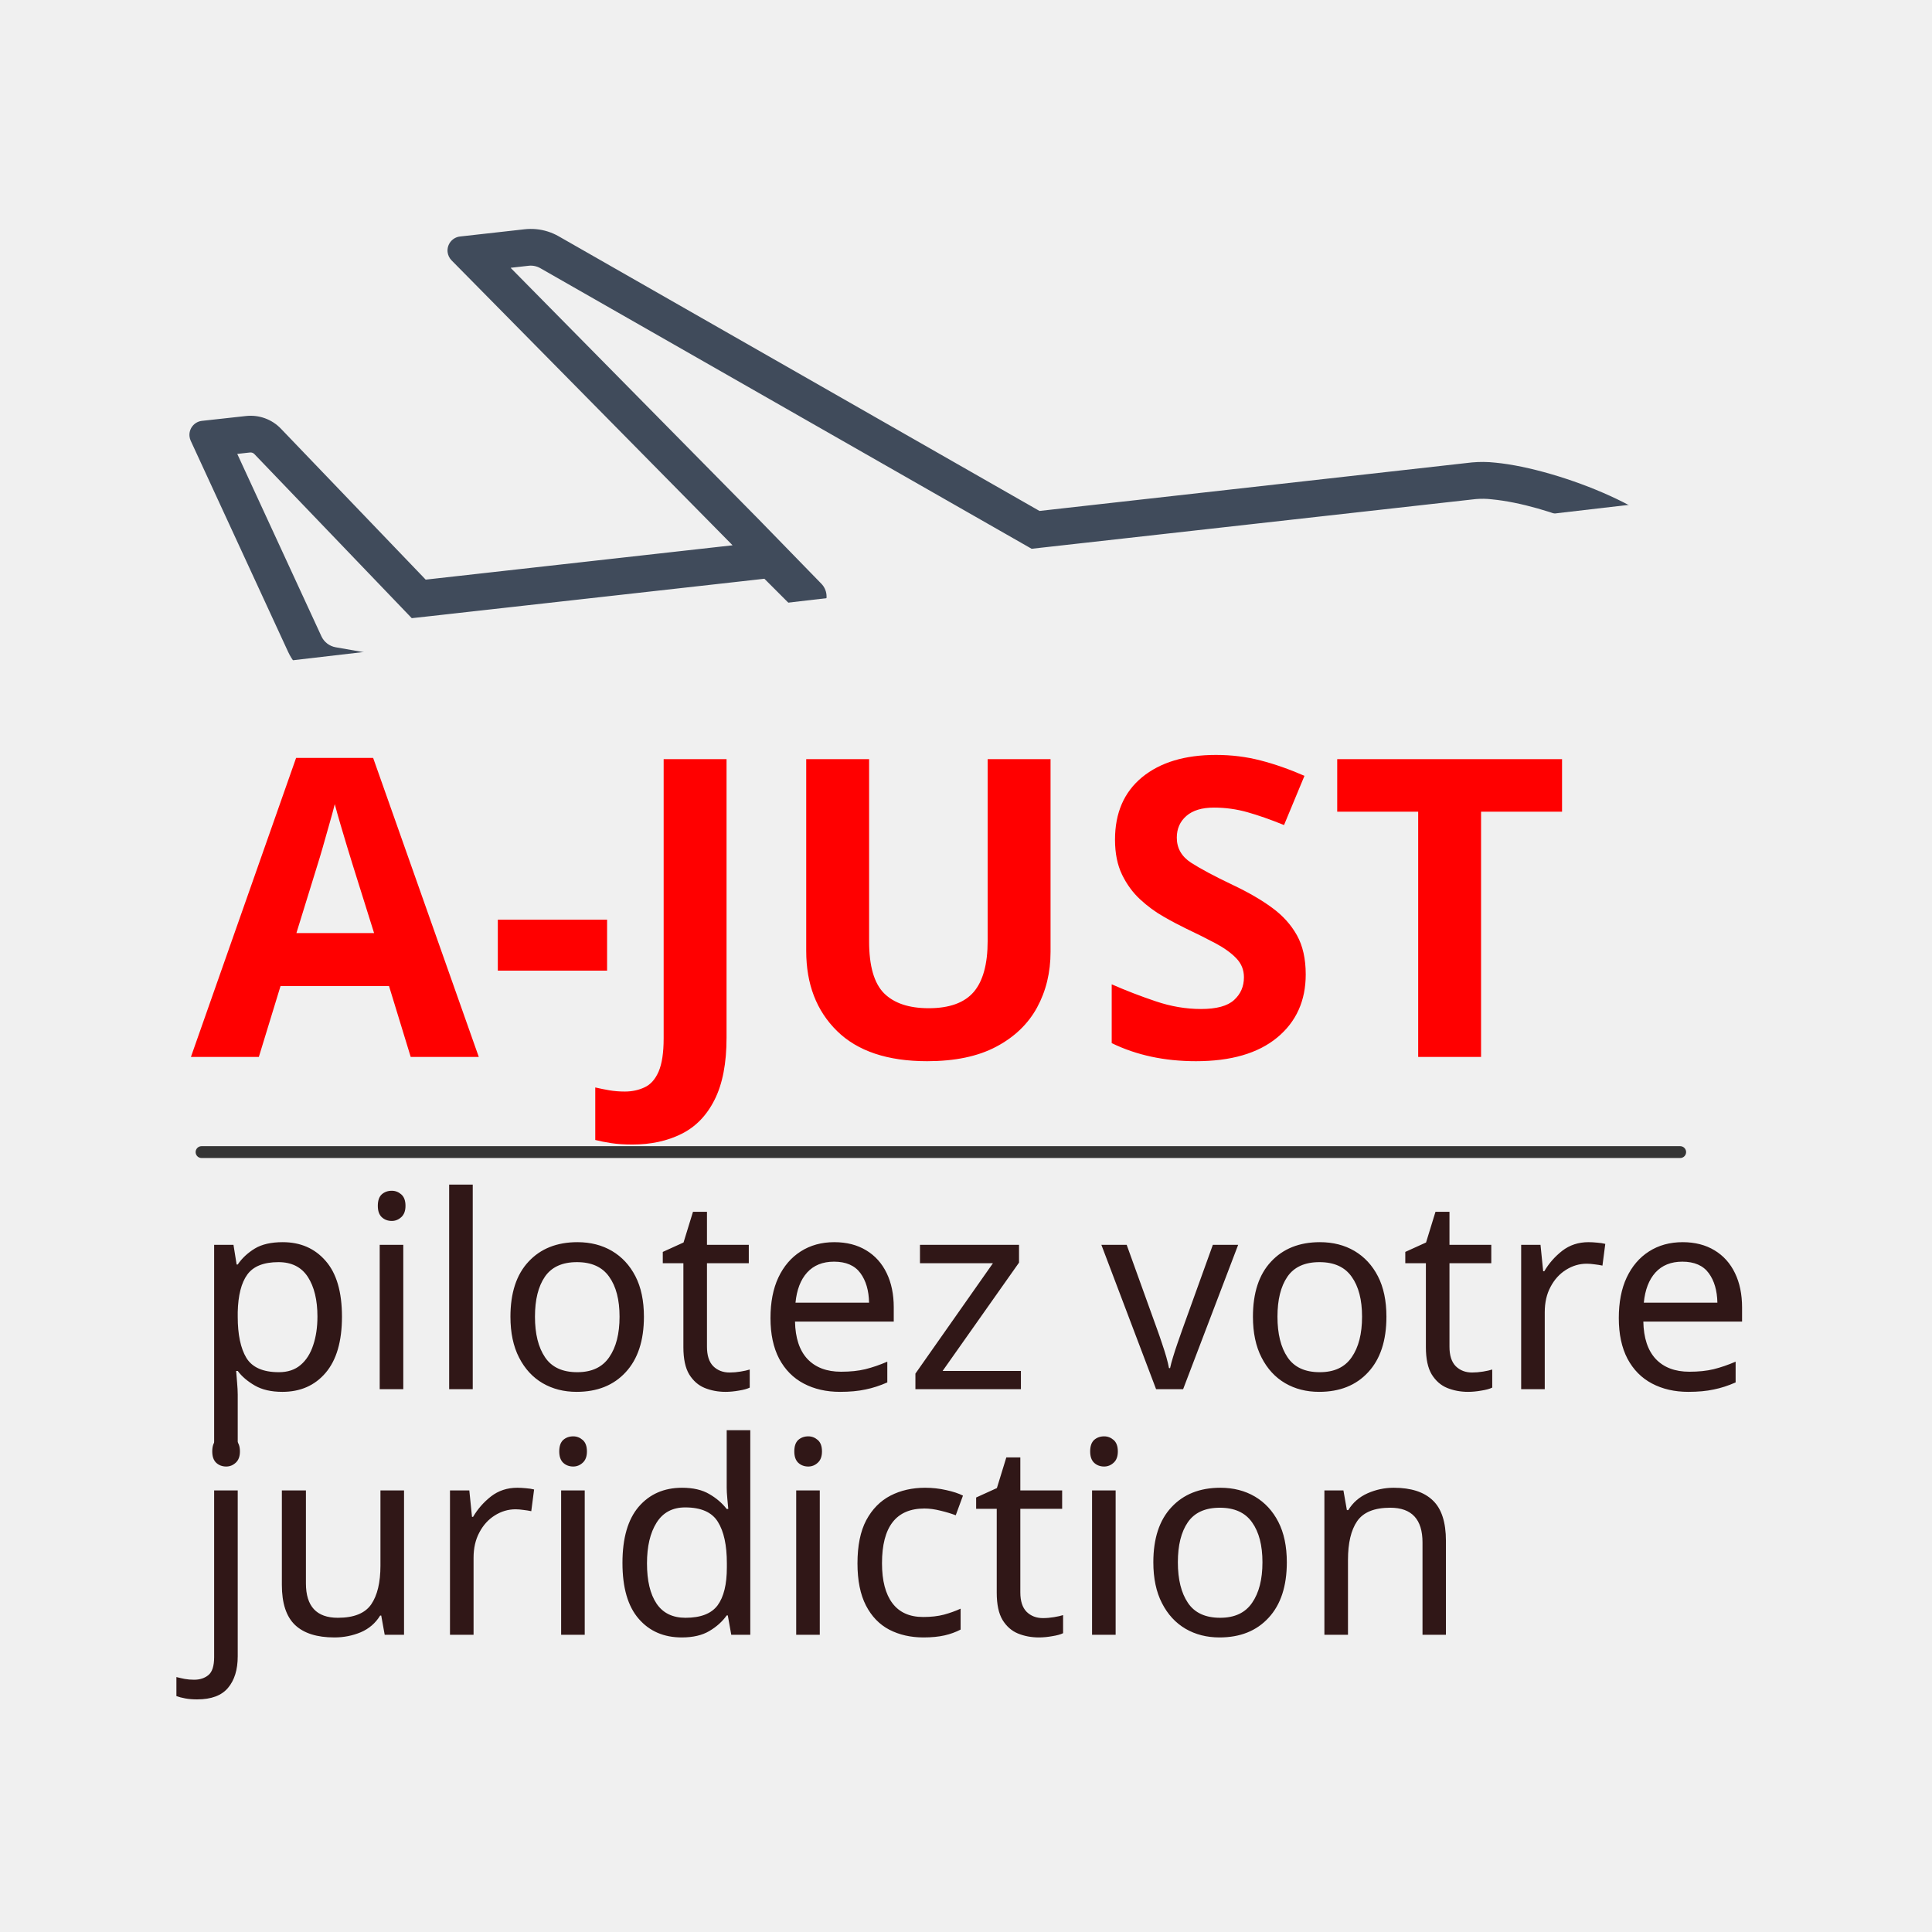
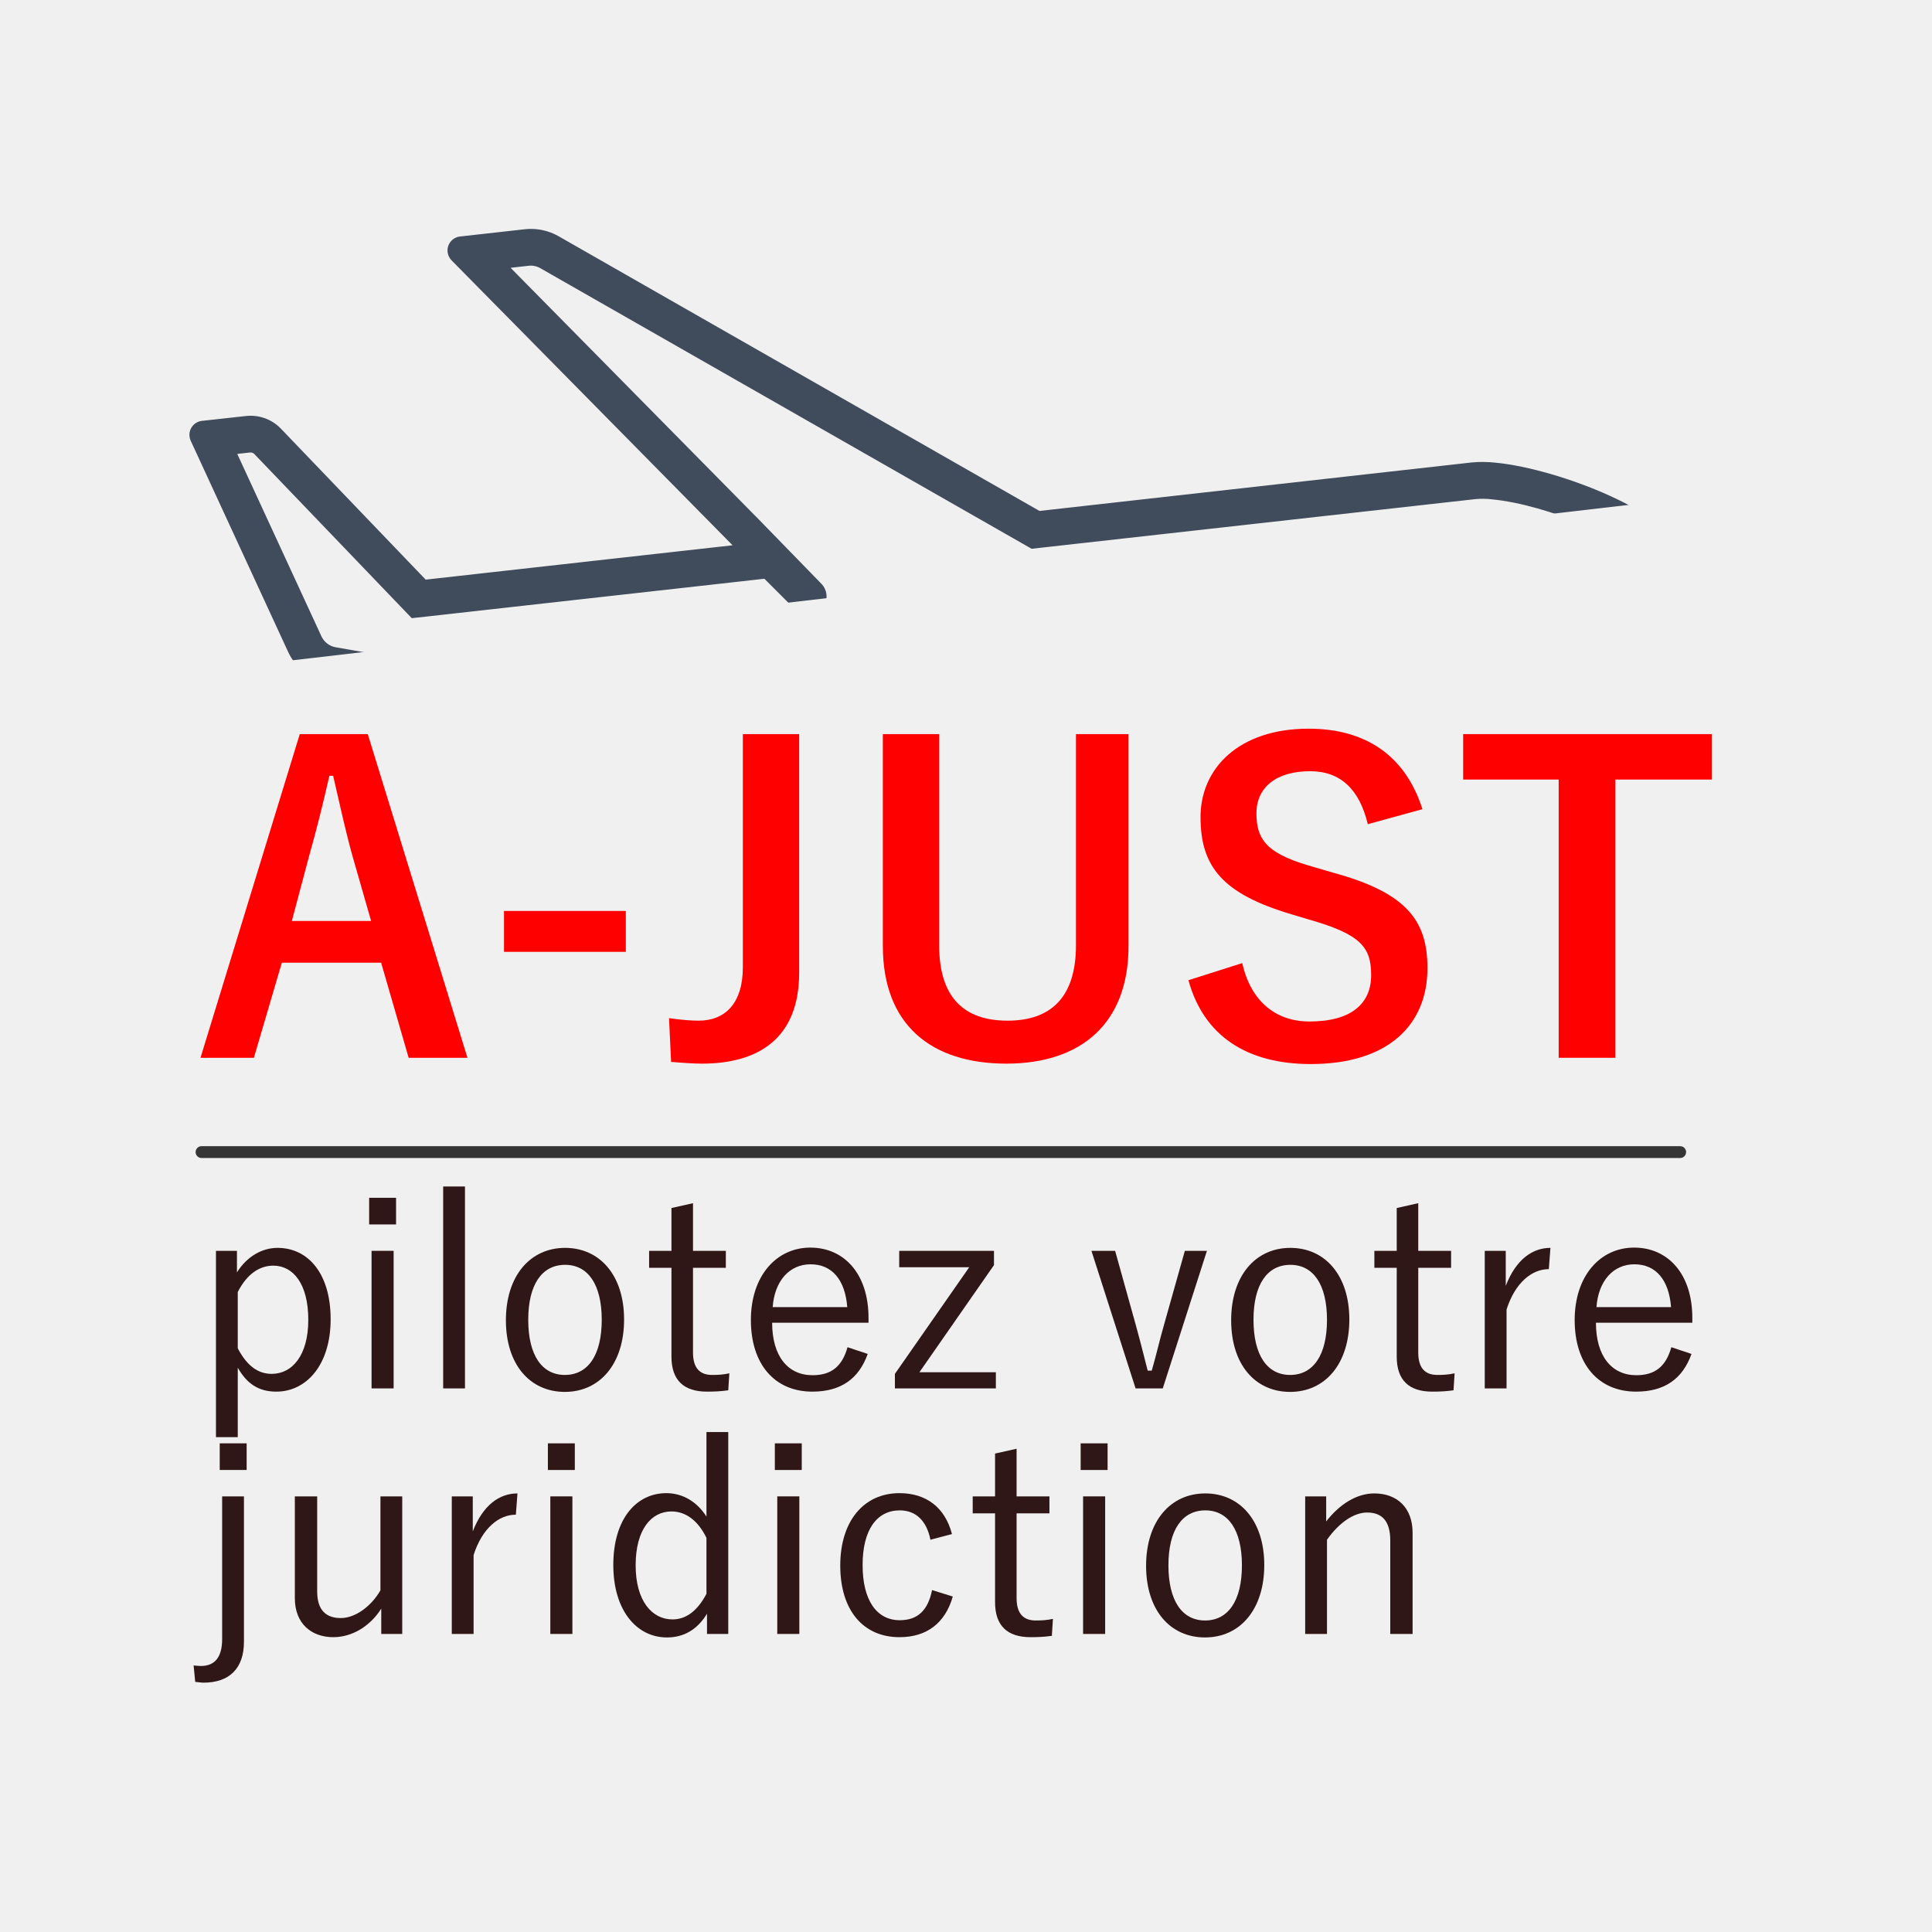
<svg xmlns="http://www.w3.org/2000/svg" xmlns:xlink="http://www.w3.org/1999/xlink" width="192px" height="192px" viewBox="0 0 192 192" version="1.1">
  <defs>
    <polygon id="path-1" points="0 47 192 24.669 192 -8.15320034e-17 0 -8.15320034e-17" />
  </defs>
  <g id="White_192x192" stroke="none" stroke-width="1" fill="none" fill-rule="evenodd">
-     <g id="Group" transform="translate(19, 69)">
-       <text id="pilotez-votre-juridi" font-family="YuGo-Medium, YuGothic" font-size="26.754" font-weight="400" line-spacing="24.402" fill="#301717">
-         <tspan x="-7.10542736e-15" y="69.057">pilotez votre</tspan>
-         <tspan x="-7.10542736e-15" y="93.459">juridiction</tspan>
-       </text>
-       <text id="A-JUST" font-family="YuGo-Bold, YuGothic" font-size="41.454" font-weight="bold" letter-spacing="0.647" fill="#FF0000">
-         <tspan x="-0.028" y="36.039">A-JUST</tspan>
-       </text>
-       <line x1="1.029" y1="45.494" x2="147.975" y2="45.494" id="Line-2" stroke="#353535" stroke-width="1.176" stroke-linecap="round" />
+     <g id="Group" transform="translate(19.24079, 72.41461)">
+       <g id="pilotez-votre-juridi" transform="translate(0, 45.4976)" fill="#301717" fill-rule="nonzero">
+         <path d="M4.307,6.394 L2.221,6.394 L2.221,24.908 L4.388,24.908 L4.388,18.005 C5.297,19.611 6.474,20.387 8.213,20.387 C11.21,20.387 13.618,17.738 13.618,13.19 C13.618,8.642 11.37,6.1 8.347,6.1 C6.796,6.1 5.297,6.956 4.307,8.535 L4.307,6.394 Z M4.388,10.488 C5.297,8.695 6.555,7.866 7.919,7.866 C9.899,7.866 11.397,9.685 11.397,13.243 C11.397,16.802 9.792,18.621 7.759,18.621 C6.394,18.621 5.297,17.818 4.388,16.079 L4.388,10.488 Z" id="Shape" />
+         <path d="M19.878,6.394 L17.684,6.394 L17.684,20.066 L19.878,20.066 L19.878,6.394 Z M20.119,1.124 L17.444,1.124 L17.444,3.772 L20.119,3.772 L20.119,1.124 Z" id="Shape" />
+         <polygon id="Path" points="26.968 0 24.801 0 24.801 20.066 26.968 20.066" />
+         <path d="M36.921,6.1 C33.443,6.1 31.035,8.882 31.035,13.297 C31.035,17.684 33.416,20.413 36.894,20.413 C40.372,20.413 42.78,17.631 42.78,13.216 C42.78,8.802 40.345,6.1 36.921,6.1 Z M36.921,7.785 C39.195,7.785 40.559,9.738 40.559,13.243 C40.559,16.802 39.168,18.728 36.894,18.728 C34.62,18.728 33.255,16.775 33.255,13.243 C33.255,9.738 34.62,7.785 36.921,7.785 Z" id="Shape" />
+         <path d="M49.629,1.659 L47.488,2.14 L47.488,6.394 L45.268,6.394 L45.268,8.08 L47.488,8.08 L47.488,16.909 C47.488,19.263 48.719,20.387 51.02,20.387 C51.769,20.387 52.384,20.36 53.133,20.253 L53.24,18.567 C52.625,18.701 52.117,18.728 51.528,18.728 C50.298,18.728 49.629,18.032 49.629,16.507 L49.629,8.08 L52.893,8.08 L52.893,6.394 L49.629,6.394 L49.629,1.659 Z" id="Path" />
+         <path d="M67.072,13.538 L67.072,13.056 C67.072,8.668 64.638,6.073 61.293,6.073 C57.896,6.073 55.381,8.909 55.381,13.27 C55.381,17.711 57.789,20.387 61.481,20.387 C64.343,20.387 66.109,19.102 66.992,16.641 L64.985,15.972 C64.45,17.898 63.353,18.755 61.507,18.755 C59.073,18.755 57.494,16.882 57.494,13.538 L67.072,13.538 Z M57.548,11.986 C57.735,9.391 59.207,7.732 61.32,7.732 C63.407,7.732 64.745,9.23 64.959,11.986 L57.548,11.986 Z" id="Shape" />
+         <polygon id="Path" points="79.54 6.394 70.122 6.394 70.122 8.026 77.078 8.026 69.694 18.621 69.694 20.066 79.727 20.066 79.727 18.46 72.129 18.46 79.54 7.812" />
+         <path d="M100.702,6.394 L98.508,6.394 L96.421,13.805 C95.967,15.384 95.672,16.748 95.217,18.3 L94.816,18.3 C94.415,16.748 94.094,15.437 93.666,13.885 L91.579,6.394 L89.225,6.394 L93.612,20.066 L96.314,20.066 L100.702,6.394 Z" id="Path" />
+         <path d="M108.996,6.1 C105.518,6.1 103.11,8.882 103.11,13.297 C103.11,17.684 105.491,20.413 108.969,20.413 C112.447,20.413 114.855,17.631 114.855,13.216 C114.855,8.802 112.42,6.1 108.996,6.1 Z M108.996,7.785 C111.27,7.785 112.634,9.738 112.634,13.243 C112.634,16.802 111.243,18.728 108.969,18.728 C106.695,18.728 105.33,16.775 105.33,13.243 C105.33,9.738 106.695,7.785 108.996,7.785 Z" id="Shape" />
+         <path d="M121.704,1.659 L119.564,2.14 L119.564,6.394 L117.343,6.394 L117.343,8.08 L119.564,8.08 L119.564,16.909 C119.564,19.263 120.794,20.387 123.095,20.387 C123.844,20.387 124.46,20.36 125.209,20.253 L125.316,18.567 C124.7,18.701 124.192,18.728 123.603,18.728 C122.373,18.728 121.704,18.032 121.704,16.507 L121.704,8.08 L124.968,8.08 L124.968,6.394 L121.704,6.394 L121.704,1.659 Z" id="Path" />
+         <path d="M134.84,6.1 C133.048,6.1 131.416,7.25 130.399,9.872 L130.399,6.394 L128.312,6.394 L128.312,20.066 L130.479,20.066 L130.479,12.227 C131.335,9.551 132.994,8.213 134.68,8.213 L134.84,6.1 Z" id="Path" />
+         <path d="M148.94,13.538 L148.94,13.056 C148.94,8.668 146.505,6.073 143.161,6.073 C139.763,6.073 137.248,8.909 137.248,13.27 C137.248,17.711 139.656,20.387 143.348,20.387 C146.211,20.387 147.976,19.102 148.859,16.641 L146.853,15.972 C146.318,17.898 145.221,18.755 143.375,18.755 C140.94,18.755 139.362,16.882 139.362,13.538 L148.94,13.538 Z M139.415,11.986 C139.602,9.391 141.074,7.732 143.187,7.732 C145.274,7.732 146.612,9.23 146.826,11.986 L139.415,11.986 Z" id="Shape" />
+         <path d="M5.003,30.796 L2.836,30.796 L2.836,44.976 C2.836,46.902 2.007,47.651 0.722,47.651 C0.508,47.651 0.268,47.624 0,47.598 L0.161,49.23 C0.508,49.256 0.749,49.31 0.963,49.31 C3.532,49.31 5.003,47.919 5.003,45.243 L5.003,30.796 Z M5.271,25.526 L2.595,25.526 L2.595,28.174 L5.271,28.174 L5.271,25.526 Z" id="Shape" />
+         <path d="M20.734,30.796 L18.567,30.796 L18.567,40.133 C17.631,41.765 16.026,42.889 14.634,42.889 C13.163,42.889 12.28,42.113 12.28,40.24 L12.28,30.796 L10.06,30.796 L10.06,40.909 C10.06,43.478 11.745,44.789 13.885,44.789 C15.758,44.789 17.551,43.692 18.648,41.953 L18.648,44.468 L20.734,44.468 L20.734,30.796 Z" id="Path" />
+         <path d="M32.185,30.502 C30.393,30.502 28.761,31.652 27.744,34.274 L27.744,30.796 L25.657,30.796 L25.657,44.468 L27.824,44.468 L27.824,36.629 C28.68,33.953 30.339,32.615 32.025,32.615 L32.185,30.502 Z" id="Path" />
+         <path d="M37.643,30.796 L35.449,30.796 L35.449,44.468 L37.643,44.468 L37.643,30.796 Z M37.884,25.526 L35.208,25.526 L35.208,28.174 L37.884,28.174 L37.884,25.526 Z" id="Shape" />
+         <path d="M53.133,24.402 L50.966,24.402 L50.966,32.803 C50.03,31.331 48.612,30.475 46.98,30.475 C44.01,30.475 41.709,33.017 41.709,37.618 C41.709,42.14 44.037,44.815 47.034,44.815 C48.719,44.815 50.057,44.039 51.02,42.461 L51.02,44.468 L53.133,44.468 L53.133,24.402 Z M50.966,40.481 C50.057,42.193 48.933,43.023 47.595,43.023 C45.562,43.023 43.93,41.204 43.93,37.645 C43.93,34.087 45.482,32.294 47.488,32.294 C48.853,32.294 50.083,33.124 50.966,34.916 L50.966,40.481 Z" id="Shape" />
+         <path d="M60.197,30.796 L58.003,30.796 L58.003,44.468 L60.197,44.468 L60.197,30.796 Z M60.437,25.526 L57.762,25.526 L57.762,28.174 L60.437,28.174 L60.437,25.526 Z" id="Shape" />
+         <path d="M75.366,34.542 C74.67,31.866 72.771,30.475 70.149,30.475 C66.617,30.475 64.263,33.231 64.263,37.672 C64.263,42.113 66.537,44.789 70.149,44.789 C72.878,44.789 74.697,43.371 75.446,40.749 L73.386,40.107 C72.985,42.113 71.968,43.103 70.176,43.103 C67.902,43.103 66.484,41.15 66.484,37.618 C66.484,34.114 67.902,32.187 70.176,32.187 C71.701,32.187 72.824,33.124 73.226,35.104 L75.366,34.542 Z" id="Path" />
+         <path d="M81.787,26.061 L79.647,26.542 L79.647,30.796 L77.426,30.796 L77.426,32.482 L79.647,32.482 L79.647,41.311 C79.647,43.665 80.877,44.789 83.178,44.789 C83.927,44.789 84.543,44.762 85.292,44.655 L85.399,42.969 C84.783,43.103 84.275,43.13 83.687,43.13 C82.456,43.13 81.787,42.434 81.787,40.909 L81.787,32.482 L85.051,32.482 L85.051,30.796 L81.787,30.796 L81.787,26.061 Z" id="Path" />
+         <path d="M90.589,30.796 L88.395,30.796 L88.395,44.468 L90.589,44.468 L90.589,30.796 Z M90.83,25.526 L88.154,25.526 L88.154,28.174 L90.83,28.174 L90.83,25.526 Z" id="Shape" />
+         <path d="M100.542,30.502 C97.064,30.502 94.656,33.284 94.656,37.699 C94.656,42.086 97.037,44.815 100.515,44.815 C103.993,44.815 106.401,42.033 106.401,37.618 C106.401,33.204 103.966,30.502 100.542,30.502 Z M100.542,32.187 C102.816,32.187 104.18,34.14 104.18,37.645 C104.18,41.204 102.789,43.13 100.515,43.13 C98.241,43.13 96.876,41.177 96.876,37.645 C96.876,34.14 98.241,32.187 100.542,32.187 Z" id="Shape" />
+         <path d="M112.554,30.796 L110.467,30.796 L110.467,44.468 L112.634,44.468 L112.634,35.104 C113.865,33.365 115.336,32.401 116.621,32.401 C118.092,32.401 118.922,33.231 118.922,35.184 L118.922,44.468 L121.142,44.468 L121.142,34.408 C121.142,31.92 119.59,30.502 117.343,30.502 C115.577,30.502 113.892,31.572 112.554,33.284 L112.554,30.796 Z" id="Path" />
+       </g>
+       <g id="A-JUST" transform="translate(0.684476, 0)" fill="#FF0000" fill-rule="nonzero">
+         <path d="M16.623,0.539 L9.866,0.539 L0,32.707 L5.306,32.707 L8.084,23.256 L17.95,23.256 L20.686,32.707 L26.531,32.707 L16.623,0.539 Z M16.955,19.11 L9.078,19.11 L10.819,12.561 C11.524,10.073 12.105,7.752 12.809,4.684 L13.182,4.684 C13.887,7.71 14.385,10.073 15.089,12.602 L16.955,19.11 Z" id="Shape" />
+         <polygon id="Path" points="42.267 18.115 30.162 18.115 30.162 22.178 42.267 22.178" />
+         <path d="M59.495,0.539 L53.899,0.539 L53.899,23.712 C53.899,27.318 52.116,29.018 49.505,29.018 C48.676,29.018 47.764,28.935 46.561,28.769 L46.769,33.122 C47.929,33.205 48.924,33.288 49.836,33.288 C55.474,33.288 59.495,30.759 59.495,24.251 L59.495,0.539 Z" id="Path" />
+         <path d="M92.227,0.539 L87.004,0.539 L87.004,21.515 C87.004,26.779 84.434,29.018 80.206,29.018 C75.936,29.018 73.407,26.779 73.407,21.515 L73.407,0.539 L67.811,0.539 L67.811,21.598 C67.811,29.432 72.619,33.288 80.081,33.288 C87.501,33.288 92.227,29.308 92.227,21.598 L92.227,0.539 Z" id="Path" />
+         <path d="M121.436,8.001 C119.736,2.653 115.757,0 110.119,0 C103.196,0 99.382,3.938 99.382,8.788 C99.382,13.721 101.579,16.416 108.419,18.447 L110.077,18.944 C115.342,20.437 116.337,21.722 116.337,24.499 C116.337,27.277 114.43,29.101 110.202,29.101 C106.803,29.101 104.357,27.028 103.528,23.297 L98.18,24.997 C99.714,30.593 104.067,33.329 110.326,33.329 C118.037,33.329 121.933,29.432 121.933,23.795 C121.933,19.069 119.861,16.291 112.523,14.302 L110.824,13.804 C106.181,12.519 104.937,11.234 104.937,8.415 C104.937,5.845 106.885,4.228 110.285,4.228 C113.269,4.228 115.176,6.011 116.005,9.493 L121.436,8.001 Z" id="Path" />
+         <polygon id="Path" points="150.188 0.539 125.482 0.539 125.482 5.057 134.975 5.057 134.975 32.707 140.613 32.707 140.613 5.057 150.188 5.057" />
+       </g>
+       <line x1="0.788" y1="42.079" x2="147.734" y2="42.079" id="Line-2" stroke="#353535" stroke-width="1.176" stroke-linecap="round" />
    </g>
    <g id="Group-2" transform="translate(0, 22)">
      <mask id="mask-2" fill="white">
        <use xlink:href="#path-1" />
      </mask>
      <g id="Path-2" />
      <g id="Group" mask="url(#mask-2)" fill="#404B5B">
        <g transform="translate(18.8255, 0.750083)" id="Shape">
          <path d="M9.807,42.03 C10.572,43.687 12.098,44.859 13.891,45.175 L27.696,47.584 C30.871,48.133 34.057,48.562 37.258,48.87 C45.877,49.697 54.561,49.627 63.172,48.664 L134.951,40.631 C134.951,40.631 148.815,39.079 148.061,32.139 C147.661,28.471 136.273,23.851 129.777,23.228 C129.003,23.142 128.222,23.135 127.448,23.206 L84.478,28.027 L36.693,0.731 C36.009,0.341 35.25,0.1 34.466,0.025 C34.083,-0.011 33.698,-0.008 33.315,0.034 L26.892,0.753 C26.13,0.838 25.576,1.527 25.655,2.293 C25.691,2.607 25.829,2.9 26.05,3.124 L53.978,31.44 L23.479,34.853 L9.085,19.845 C8.187,18.91 6.903,18.448 5.613,18.594 L1.231,19.076 C0.469,19.168 -0.079,19.863 0.009,20.628 C0.027,20.769 0.065,20.906 0.121,21.036 L9.807,42.03 Z M56.579,28.869 L31.943,3.891 C31.928,3.877 31.934,3.863 31.946,3.86 L33.704,3.662 C34.11,3.616 34.519,3.7 34.873,3.903 L82.667,31.199 L83.694,31.786 L84.872,31.655 L127.848,26.846 C128.373,26.801 128.9,26.81 129.424,26.872 C135.157,27.423 142.976,31.008 144.43,32.818 C144.118,34.571 138.974,36.514 134.562,37.008 L62.783,45.045 C54.423,45.979 45.992,46.046 37.623,45.242 C34.525,44.946 31.401,44.523 28.338,43.986 L14.533,41.575 C13.912,41.465 13.382,41.059 13.117,40.485 L4.753,22.359 L6.014,22.218 C6.052,22.214 6.087,22.214 6.126,22.218 C6.252,22.229 6.37,22.287 6.458,22.38 L20.853,37.388 L22.095,38.683 L23.88,38.487 L54.379,35.075 L57.138,34.765 L60.207,37.834 C60.916,38.545 62.071,38.542 62.783,37.827 C63.496,37.112 63.496,35.956 62.786,35.245 L56.579,28.869 Z" />
        </g>
      </g>
    </g>
  </g>
</svg>
